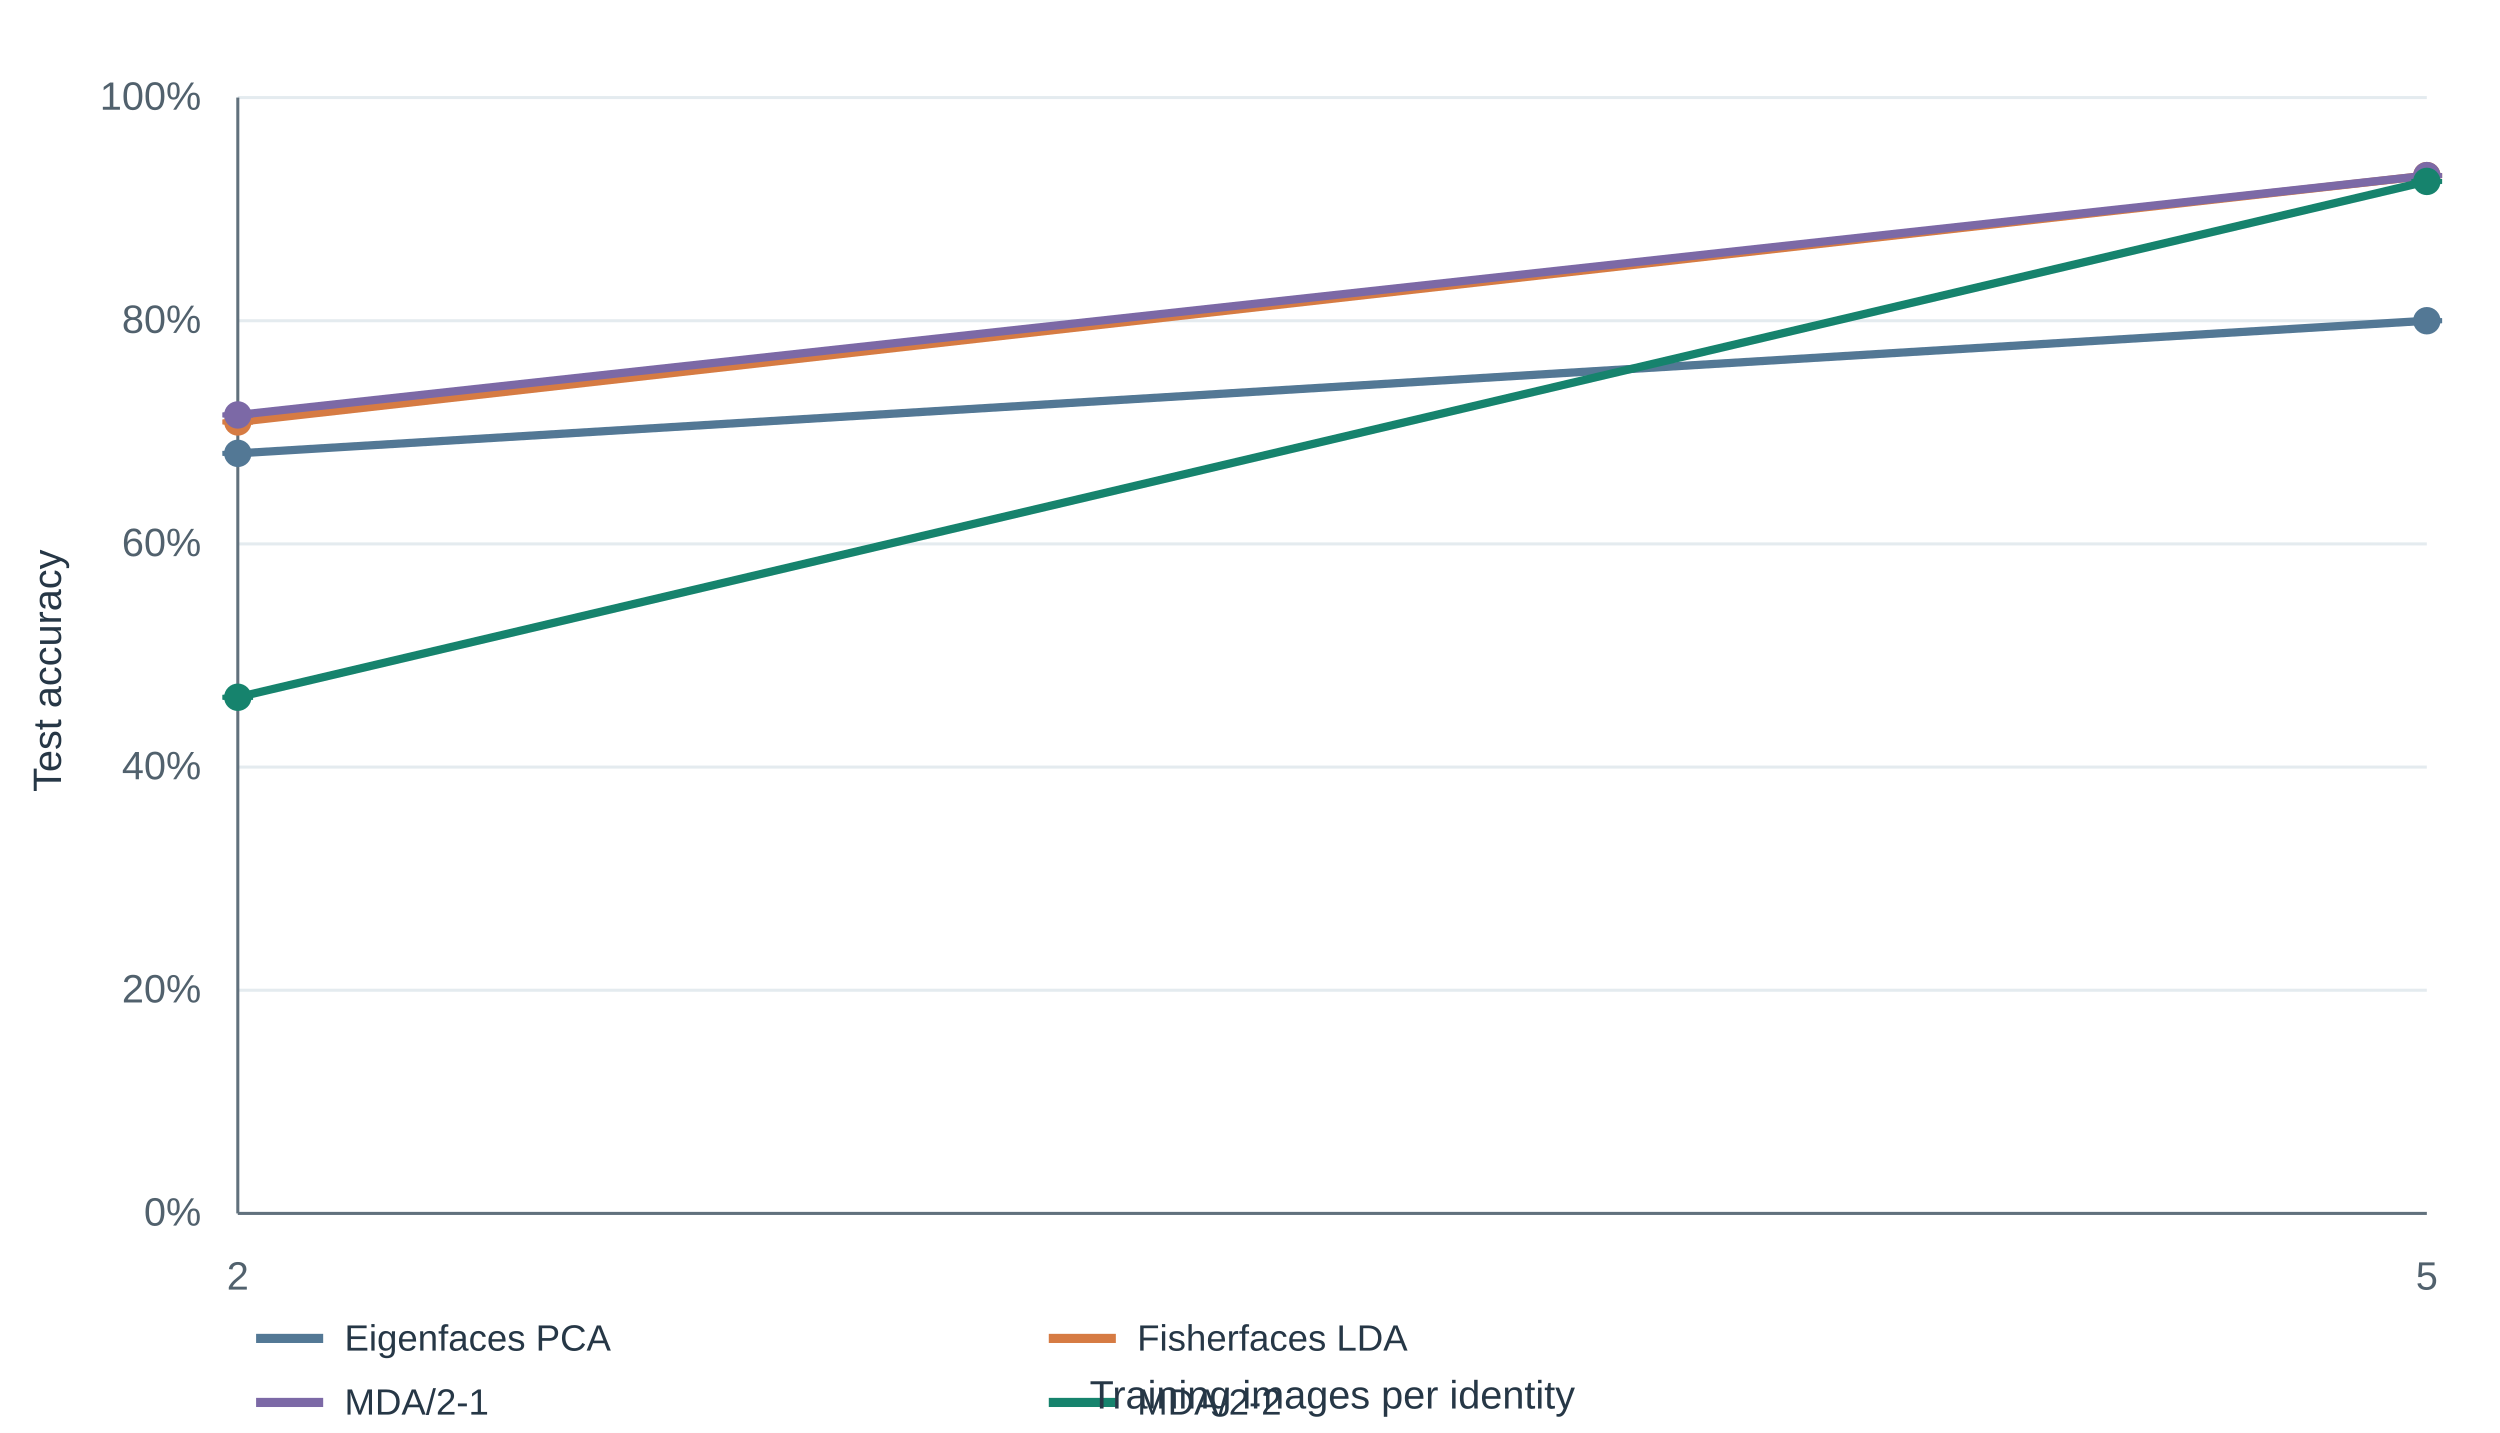
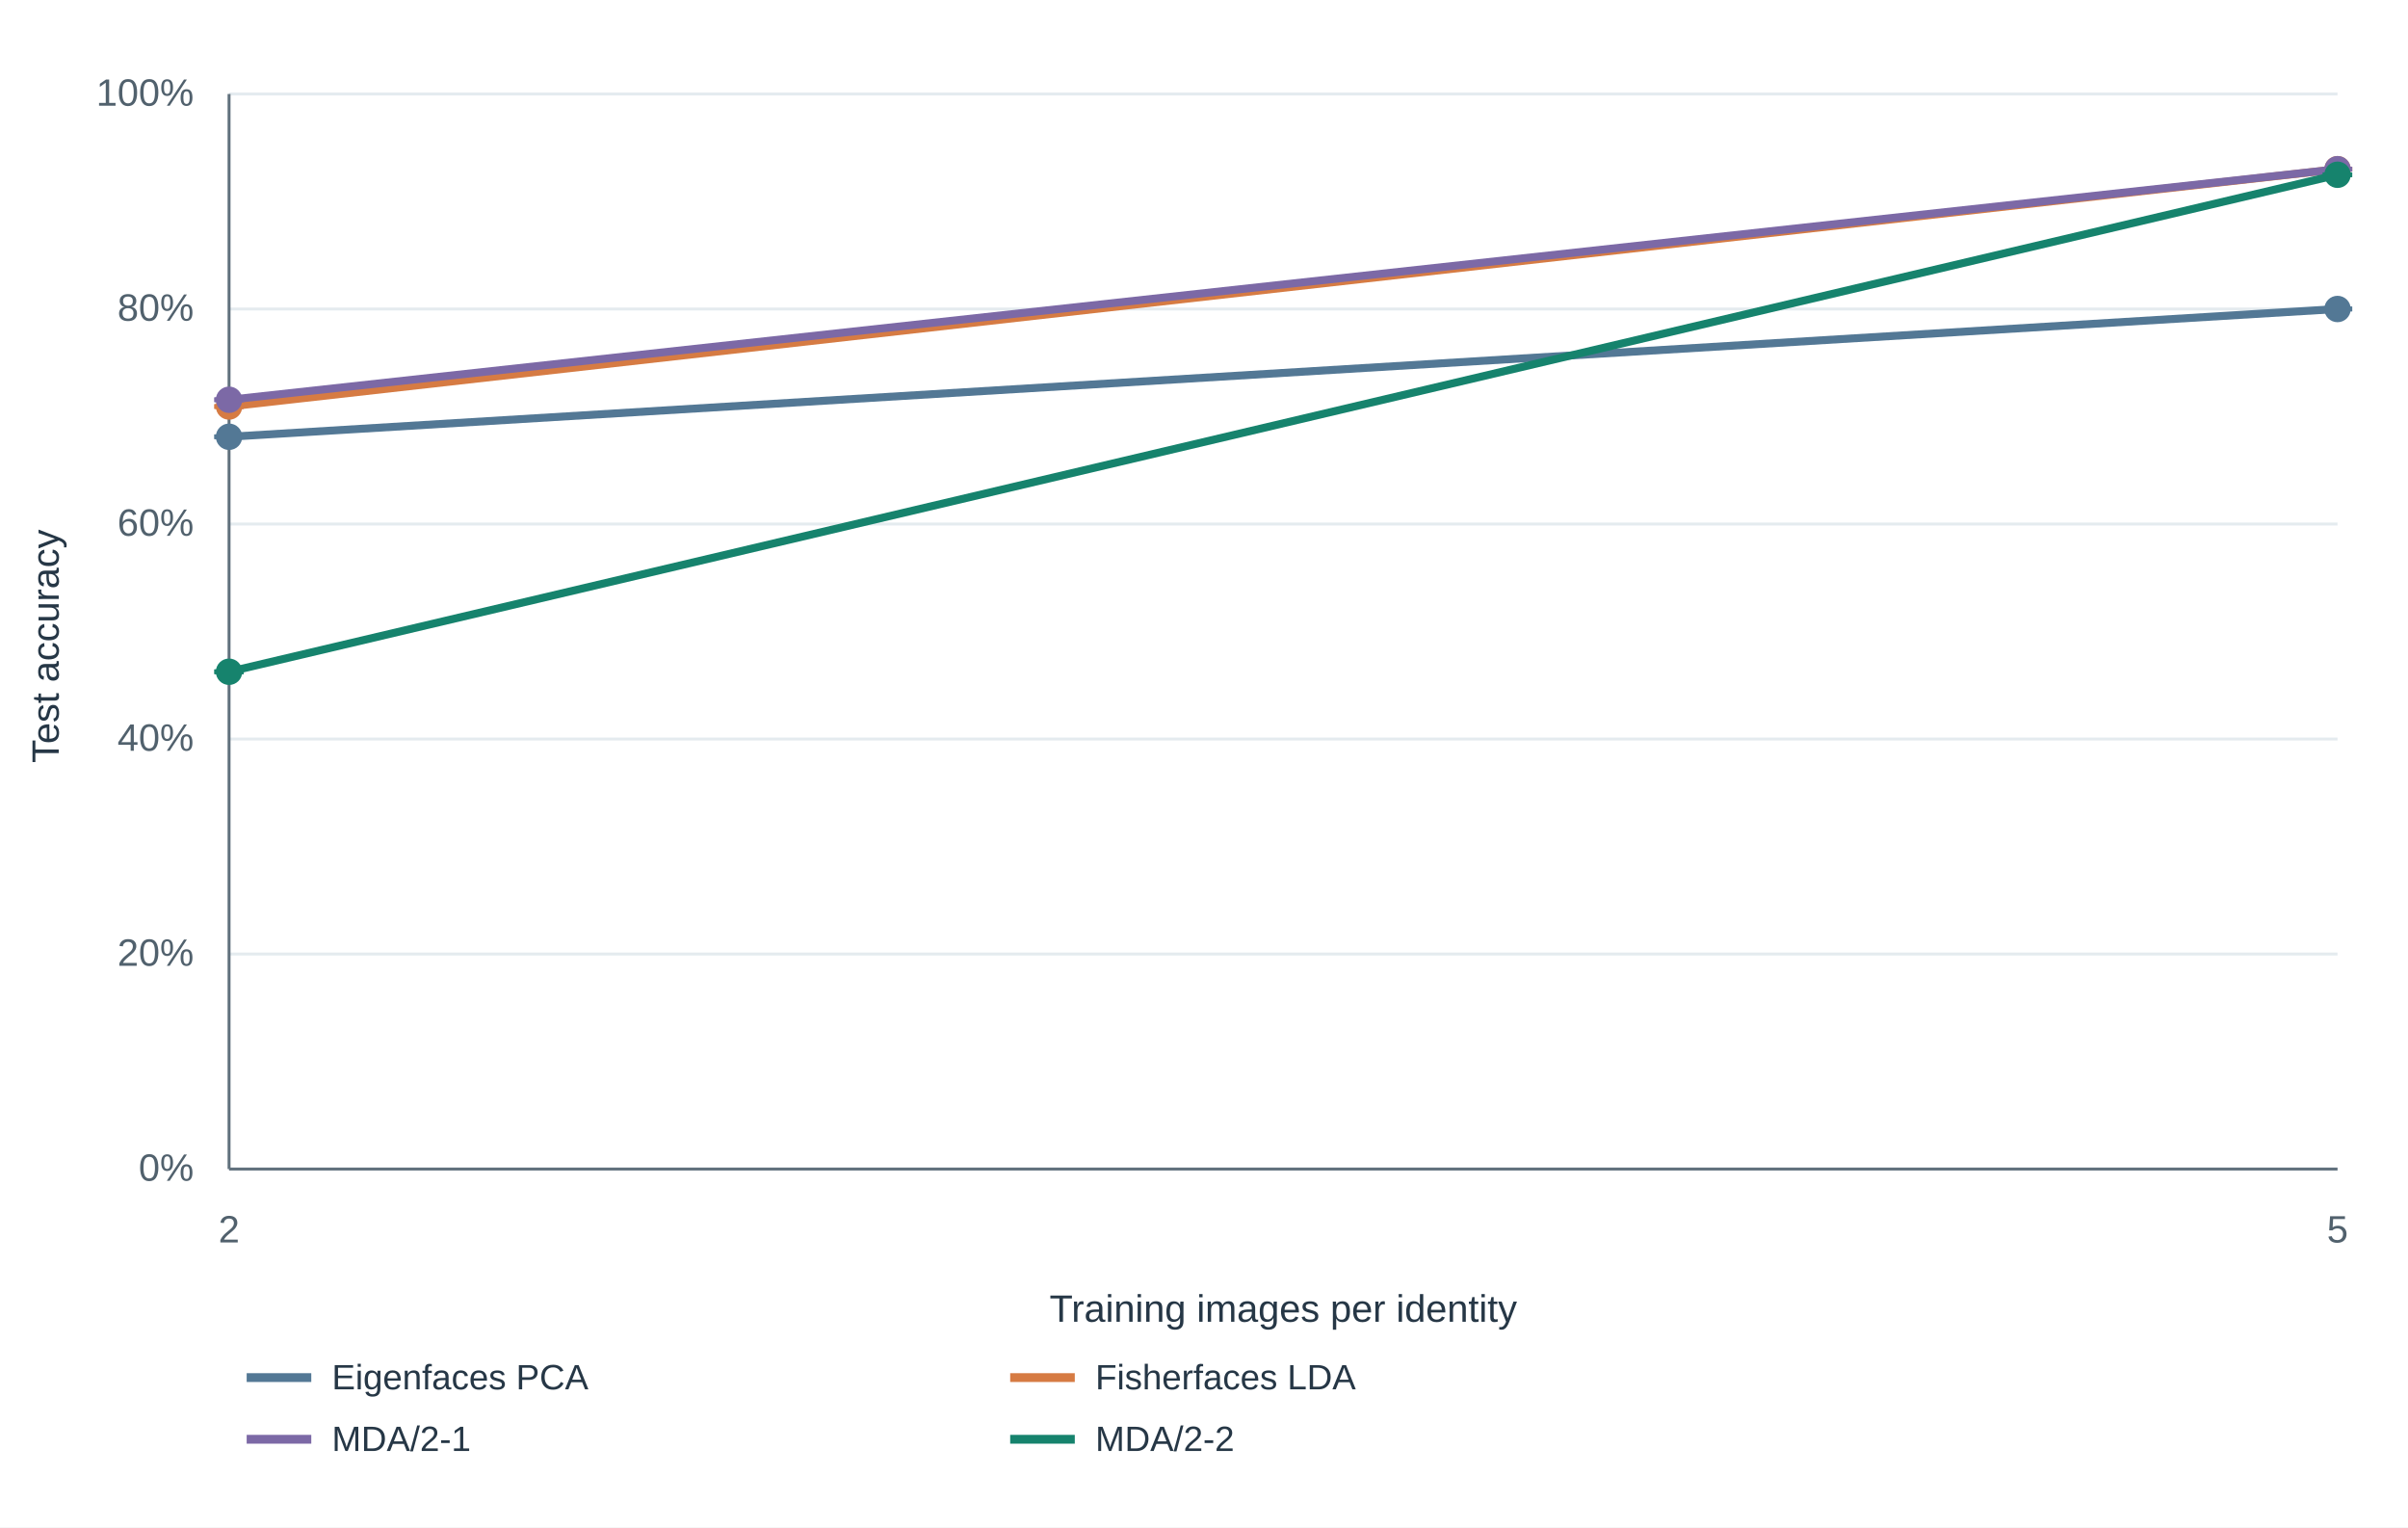
- <svg xmlns="http://www.w3.org/2000/svg" viewBox="0 0 820 470" role="img" aria-labelledby="title desc">
+ <svg xmlns="http://www.w3.org/2000/svg" viewBox="0 0 820 520" role="img" aria-labelledby="title desc">
  <rect width="100%" height="100%" fill="#ffffff" />
  <line x1="78" y1="398.0" x2="796" y2="398.0" stroke="#e4ebef" />
  <text x="66" y="402.0" text-anchor="end" font-family="Arial" font-size="13" fill="#51616d">0%</text>
  <line x1="78" y1="324.8" x2="796" y2="324.8" stroke="#e4ebef" />
  <text x="66" y="328.8" text-anchor="end" font-family="Arial" font-size="13" fill="#51616d">20%</text>
  <line x1="78" y1="251.6" x2="796" y2="251.6" stroke="#e4ebef" />
  <text x="66" y="255.6" text-anchor="end" font-family="Arial" font-size="13" fill="#51616d">40%</text>
  <line x1="78" y1="178.4" x2="796" y2="178.4" stroke="#e4ebef" />
  <text x="66" y="182.4" text-anchor="end" font-family="Arial" font-size="13" fill="#51616d">60%</text>
  <line x1="78" y1="105.2" x2="796" y2="105.2" stroke="#e4ebef" />
  <text x="66" y="109.2" text-anchor="end" font-family="Arial" font-size="13" fill="#51616d">80%</text>
  <line x1="78" y1="32.0" x2="796" y2="32.0" stroke="#e4ebef" />
  <text x="66" y="36.0" text-anchor="end" font-family="Arial" font-size="13" fill="#51616d">100%</text>
  <line x1="78" y1="398" x2="796" y2="398" stroke="#61717d" />
  <line x1="78" y1="32" x2="78" y2="398" stroke="#61717d" />
  <text x="78.0" y="423" text-anchor="middle" font-family="Arial" font-size="13" fill="#51616d">2</text>
  <text x="796.0" y="423" text-anchor="middle" font-family="Arial" font-size="13" fill="#51616d">5</text>
  <line x1="78.0" y1="148.7" x2="78.0" y2="148.7" stroke="#537895" stroke-width="1.6" />
  <line x1="73.0" y1="148.7" x2="83.0" y2="148.7" stroke="#537895" stroke-width="1.6" />
  <line x1="73.0" y1="148.7" x2="83.0" y2="148.7" stroke="#537895" stroke-width="1.6" />
  <circle cx="78.0" cy="148.7" r="4.5" fill="#537895" />
  <line x1="796.0" y1="105.2" x2="796.0" y2="105.2" stroke="#537895" stroke-width="1.6" />
  <line x1="791.0" y1="105.2" x2="801.0" y2="105.2" stroke="#537895" stroke-width="1.6" />
  <line x1="791.0" y1="105.2" x2="801.0" y2="105.2" stroke="#537895" stroke-width="1.6" />
  <circle cx="796.0" cy="105.2" r="4.5" fill="#537895" />
  <polyline points="78.0,148.7 796.0,105.2" fill="none" stroke="#537895" stroke-width="2.7" stroke-linejoin="round" stroke-linecap="round" />
  <line x1="78.0" y1="138.4" x2="78.0" y2="138.4" stroke="#D67B43" stroke-width="1.6" />
  <line x1="73.0" y1="138.4" x2="83.0" y2="138.4" stroke="#D67B43" stroke-width="1.6" />
  <line x1="73.0" y1="138.4" x2="83.0" y2="138.4" stroke="#D67B43" stroke-width="1.6" />
  <circle cx="78.0" cy="138.4" r="4.5" fill="#D67B43" />
  <line x1="796.0" y1="57.6" x2="796.0" y2="57.6" stroke="#D67B43" stroke-width="1.6" />
  <line x1="791.0" y1="57.6" x2="801.0" y2="57.6" stroke="#D67B43" stroke-width="1.6" />
  <line x1="791.0" y1="57.6" x2="801.0" y2="57.6" stroke="#D67B43" stroke-width="1.6" />
  <circle cx="796.0" cy="57.6" r="4.5" fill="#D67B43" />
  <polyline points="78.0,138.4 796.0,57.6" fill="none" stroke="#D67B43" stroke-width="2.7" stroke-linejoin="round" stroke-linecap="round" />
  <line x1="78.0" y1="136.1" x2="78.0" y2="136.1" stroke="#7C69A6" stroke-width="1.6" />
  <line x1="73.0" y1="136.1" x2="83.0" y2="136.1" stroke="#7C69A6" stroke-width="1.6" />
  <line x1="73.0" y1="136.1" x2="83.0" y2="136.1" stroke="#7C69A6" stroke-width="1.6" />
  <circle cx="78.0" cy="136.1" r="4.5" fill="#7C69A6" />
  <line x1="796.0" y1="57.6" x2="796.0" y2="57.6" stroke="#7C69A6" stroke-width="1.6" />
  <line x1="791.0" y1="57.6" x2="801.0" y2="57.6" stroke="#7C69A6" stroke-width="1.6" />
  <line x1="791.0" y1="57.6" x2="801.0" y2="57.6" stroke="#7C69A6" stroke-width="1.6" />
  <circle cx="796.0" cy="57.6" r="4.5" fill="#7C69A6" />
  <polyline points="78.0,136.1 796.0,57.6" fill="none" stroke="#7C69A6" stroke-width="2.7" stroke-linejoin="round" stroke-linecap="round" />
  <line x1="78.0" y1="228.7" x2="78.0" y2="228.7" stroke="#16836D" stroke-width="1.6" />
  <line x1="73.0" y1="228.7" x2="83.0" y2="228.7" stroke="#16836D" stroke-width="1.6" />
  <line x1="73.0" y1="228.7" x2="83.0" y2="228.7" stroke="#16836D" stroke-width="1.6" />
  <circle cx="78.0" cy="228.7" r="4.5" fill="#16836D" />
  <line x1="796.0" y1="59.5" x2="796.0" y2="59.5" stroke="#16836D" stroke-width="1.6" />
  <line x1="791.0" y1="59.5" x2="801.0" y2="59.5" stroke="#16836D" stroke-width="1.6" />
  <line x1="791.0" y1="59.5" x2="801.0" y2="59.5" stroke="#16836D" stroke-width="1.6" />
  <circle cx="796.0" cy="59.5" r="4.5" fill="#16836D" />
  <polyline points="78.0,228.7 796.0,59.5" fill="none" stroke="#16836D" stroke-width="2.7" stroke-linejoin="round" stroke-linecap="round" />
-   <line x1="84" y1="439" x2="106" y2="439" stroke="#537895" stroke-width="3" />
-   <text x="113" y="443" font-family="Arial" font-size="12" fill="#263746">Eigenfaces PCA</text>
-   <line x1="344" y1="439" x2="366" y2="439" stroke="#D67B43" stroke-width="3" />
-   <text x="373" y="443" font-family="Arial" font-size="12" fill="#263746">Fisherfaces LDA</text>
-   <line x1="84" y1="460" x2="106" y2="460" stroke="#7C69A6" stroke-width="3" />
-   <text x="113" y="464" font-family="Arial" font-size="12" fill="#263746">MDA/2-1</text>
-   <line x1="344" y1="460" x2="366" y2="460" stroke="#16836D" stroke-width="3" />
-   <text x="373" y="464" font-family="Arial" font-size="12" fill="#263746">MDA/2-2</text>
-   <text x="437.0" y="462" text-anchor="middle" font-family="Arial" font-size="13" fill="#263746">Training images per identity</text>
+   <line x1="84" y1="469" x2="106" y2="469" stroke="#537895" stroke-width="3" />
+   <text x="113" y="473" font-family="Arial" font-size="12" fill="#263746">Eigenfaces PCA</text>
+   <line x1="344" y1="469" x2="366" y2="469" stroke="#D67B43" stroke-width="3" />
+   <text x="373" y="473" font-family="Arial" font-size="12" fill="#263746">Fisherfaces LDA</text>
+   <line x1="84" y1="490" x2="106" y2="490" stroke="#7C69A6" stroke-width="3" />
+   <text x="113" y="494" font-family="Arial" font-size="12" fill="#263746">MDA/2-1</text>
+   <line x1="344" y1="490" x2="366" y2="490" stroke="#16836D" stroke-width="3" />
+   <text x="373" y="494" font-family="Arial" font-size="12" fill="#263746">MDA/2-2</text>
+   <text x="437.0" y="450" text-anchor="middle" font-family="Arial" font-size="13" fill="#263746">Training images per identity</text>
  <text transform="translate(20 220) rotate(-90)" text-anchor="middle" font-family="Arial" font-size="13" fill="#263746">Test accuracy</text>
</svg>
